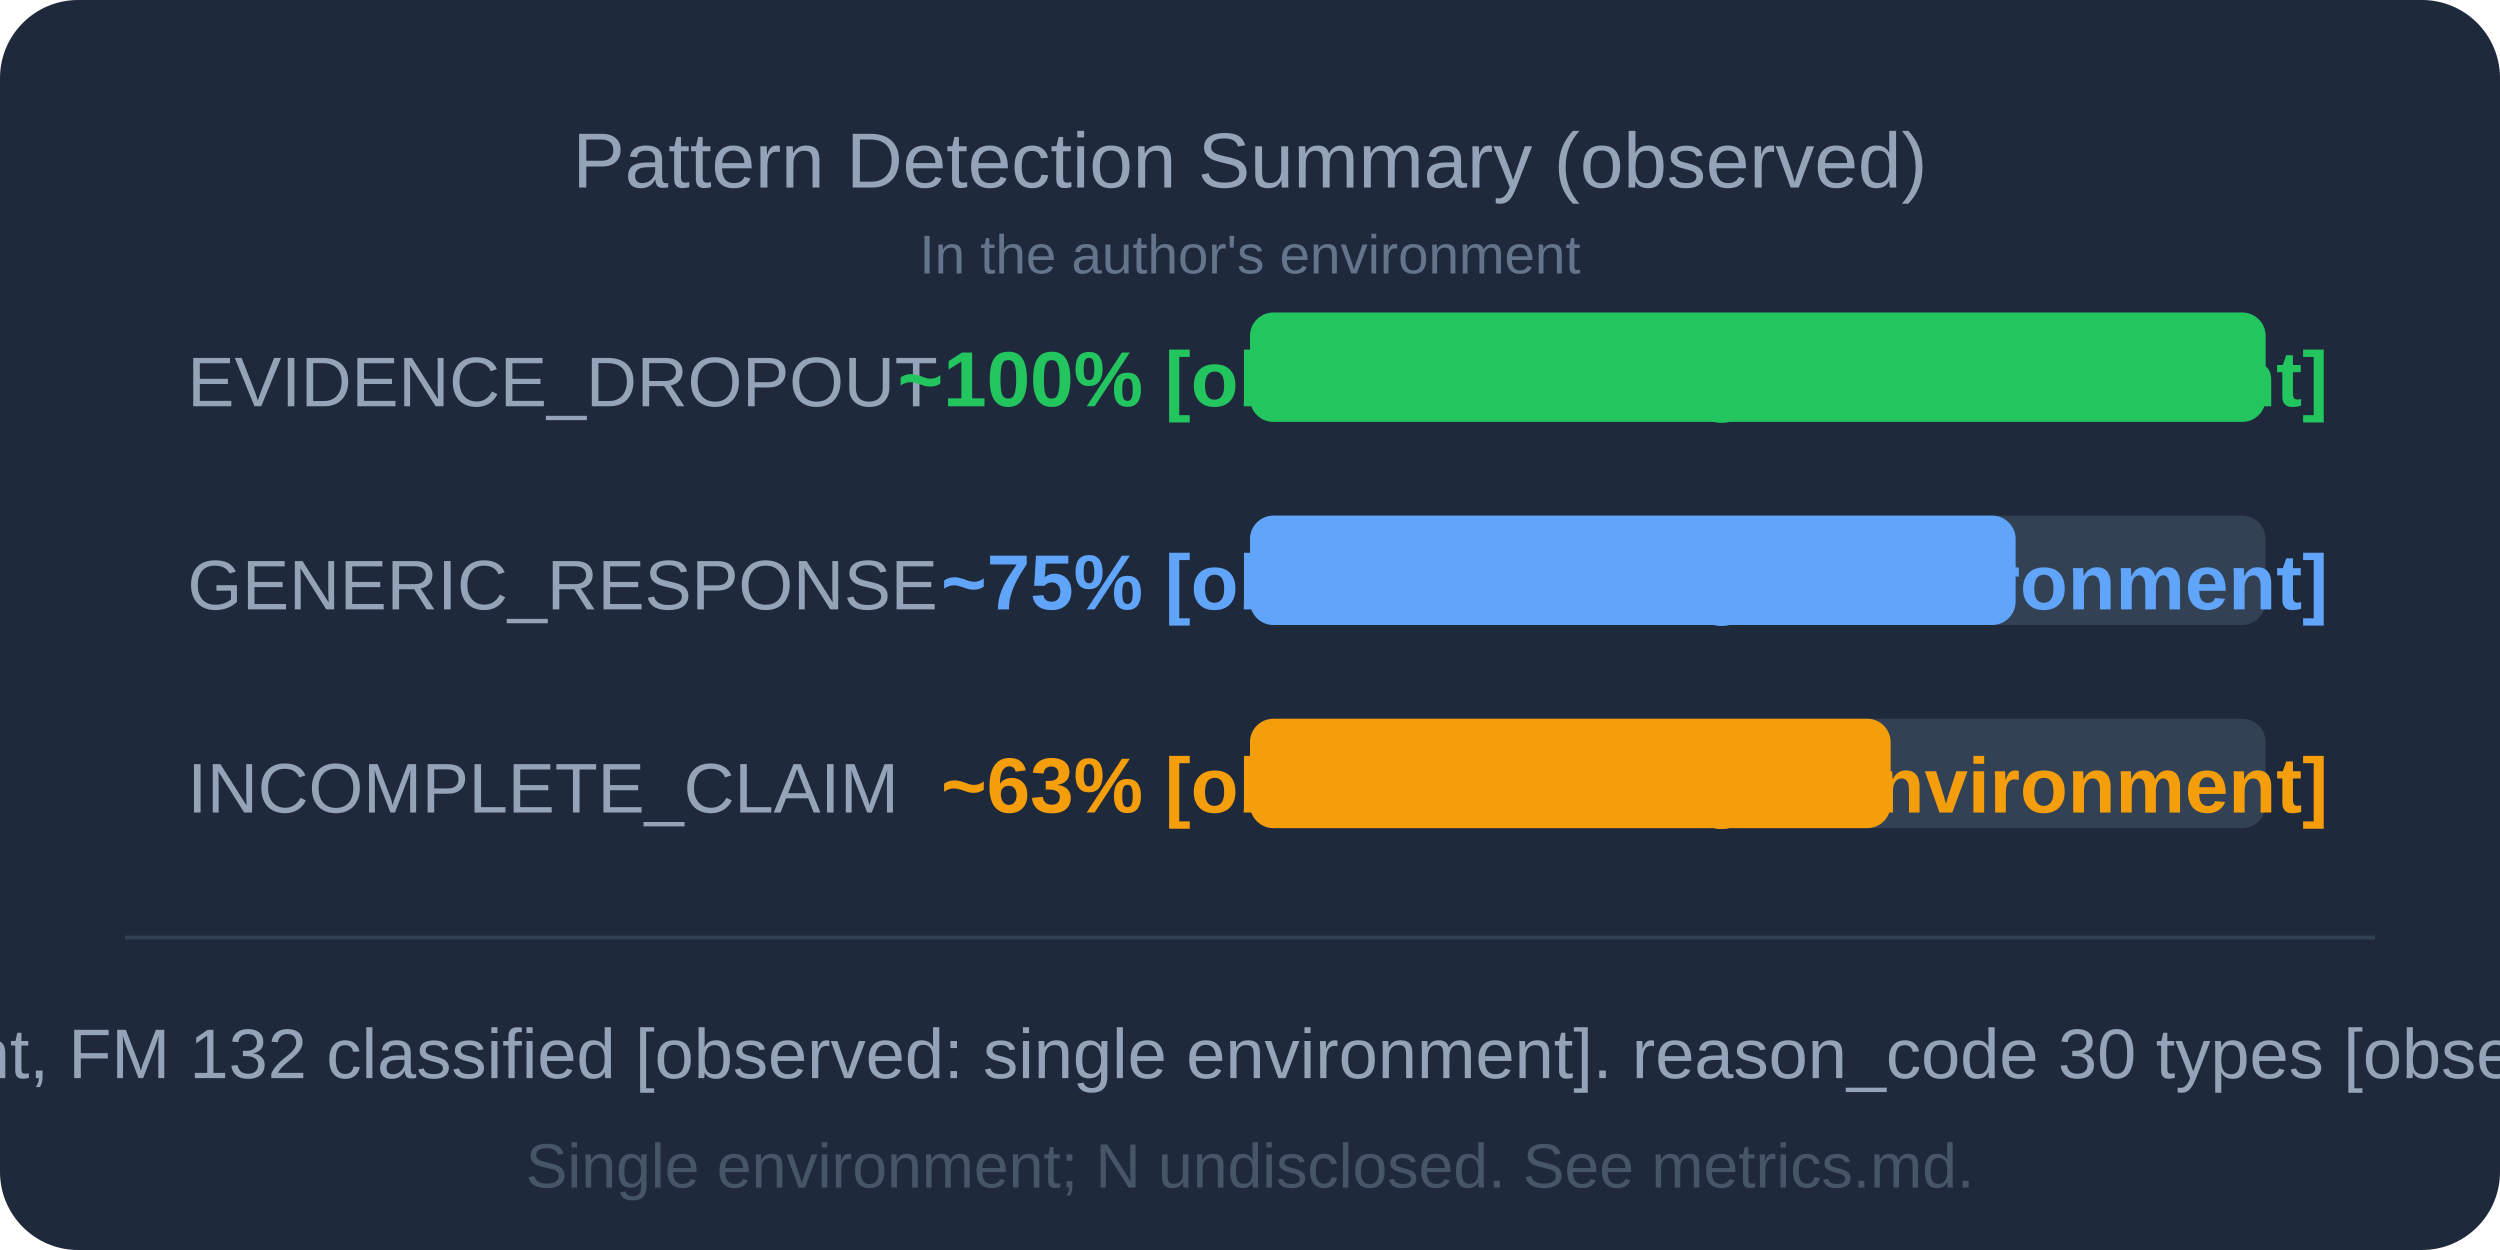
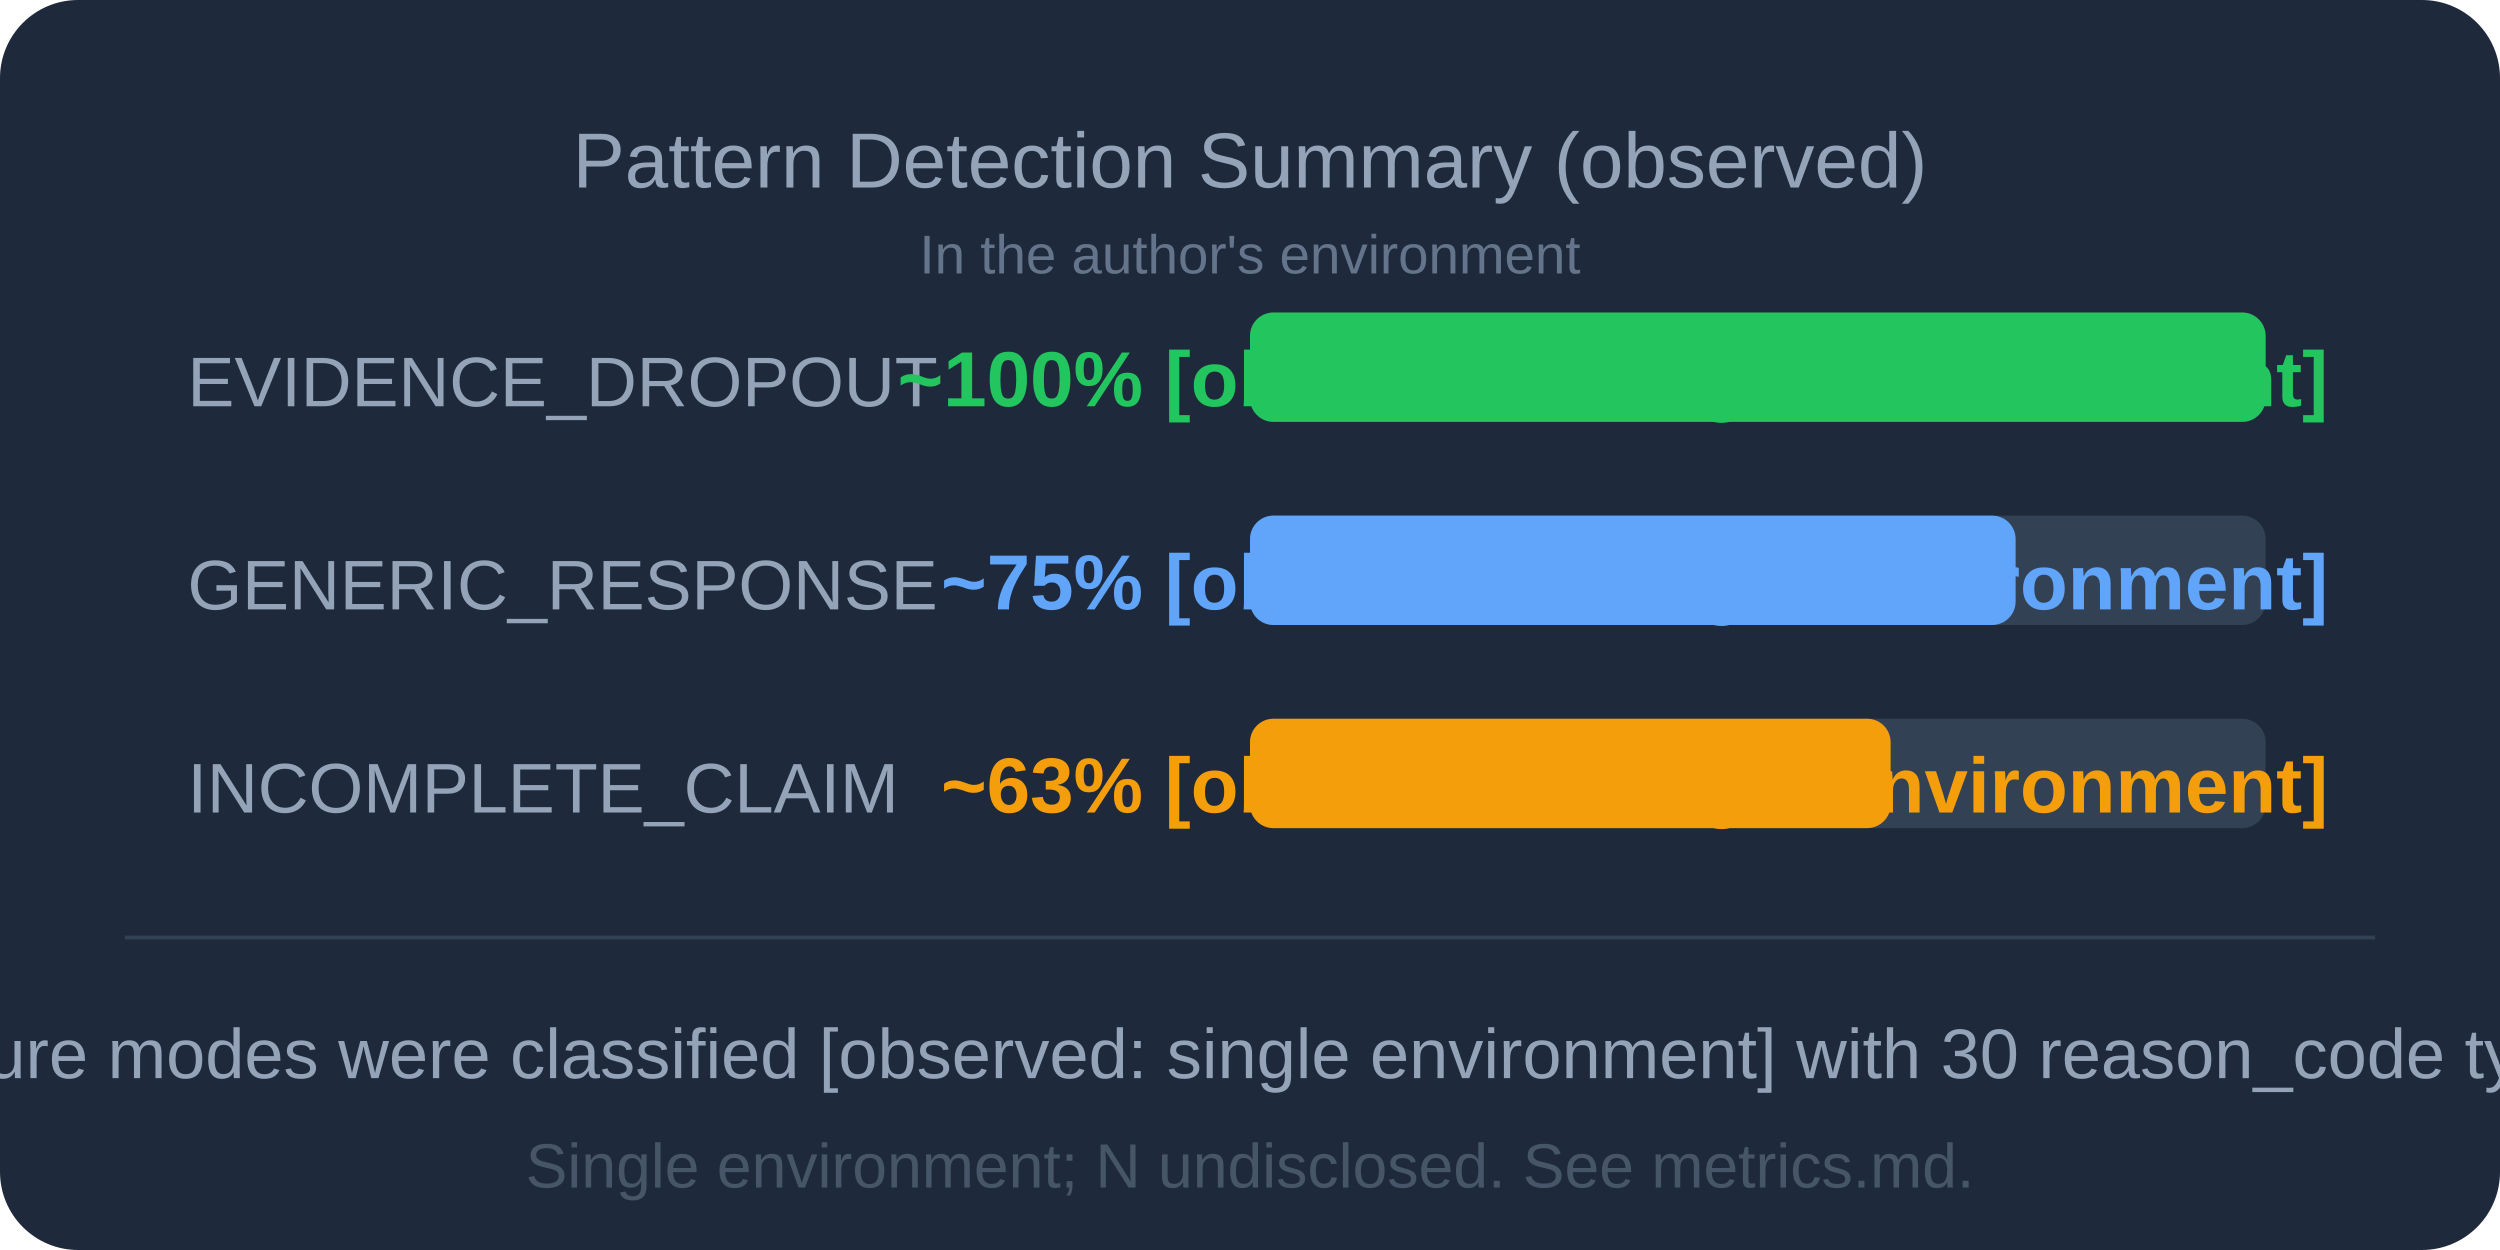
<svg xmlns="http://www.w3.org/2000/svg" viewBox="0 0 320 160" font-family="Segoe UI, Arial, sans-serif">
  <rect width="320" height="160" fill="#1e293b" rx="10" />
  <text x="160" y="24" text-anchor="middle" fill="#94a3b8" font-size="10">Pattern Detection Summary (observed)</text>
  <text x="160" y="35" text-anchor="middle" fill="#64748b" font-size="7">In the author's environment</text>
  <text x="24" y="52" fill="#94a3b8" font-size="9">EVIDENCE_DROPOUT</text>
  <rect x="160" y="40" width="130" height="14" fill="#334155" rx="3" />
  <rect x="160" y="40" width="130" height="14" fill="#22c55e" rx="3" />
  <text x="298" y="52" text-anchor="end" fill="#22c55e" font-size="10" font-weight="600">~100% [observed: single environment]</text>
  <text x="24" y="78" fill="#94a3b8" font-size="9">GENERIC_RESPONSE</text>
  <rect x="160" y="66" width="130" height="14" fill="#334155" rx="3" />
  <rect x="160" y="66" width="98" height="14" fill="#60a5fa" rx="3" />
  <text x="298" y="78" text-anchor="end" fill="#60a5fa" font-size="10" font-weight="600">~75% [observed: single environment]</text>
  <text x="24" y="104" fill="#94a3b8" font-size="9">INCOMPLETE_CLAIM</text>
  <rect x="160" y="92" width="130" height="14" fill="#334155" rx="3" />
  <rect x="160" y="92" width="82" height="14" fill="#f59e0b" rx="3" />
  <text x="298" y="104" text-anchor="end" fill="#f59e0b" font-size="10" font-weight="600">~63% [observed: single environment]</text>
  <line x1="16" y1="120" x2="304" y2="120" stroke="#334155" stroke-width="0.5" />
-   <text x="160" y="138" text-anchor="middle" fill="#94a3b8" font-size="9">In the author's environment, FM 132 classified [observed: single environment]. reason_code 30 types [observed: single environment].</text>
+   <text x="160" y="138" text-anchor="middle" fill="#94a3b8" font-size="9">In the author's environment, 132 failure modes were classified [observed: single environment] with 30 reason_code types [observed: single environment].</text>
  <text x="160" y="152" text-anchor="middle" fill="#475569" font-size="8">Single environment; N undisclosed. See metrics.md.</text>
</svg>
